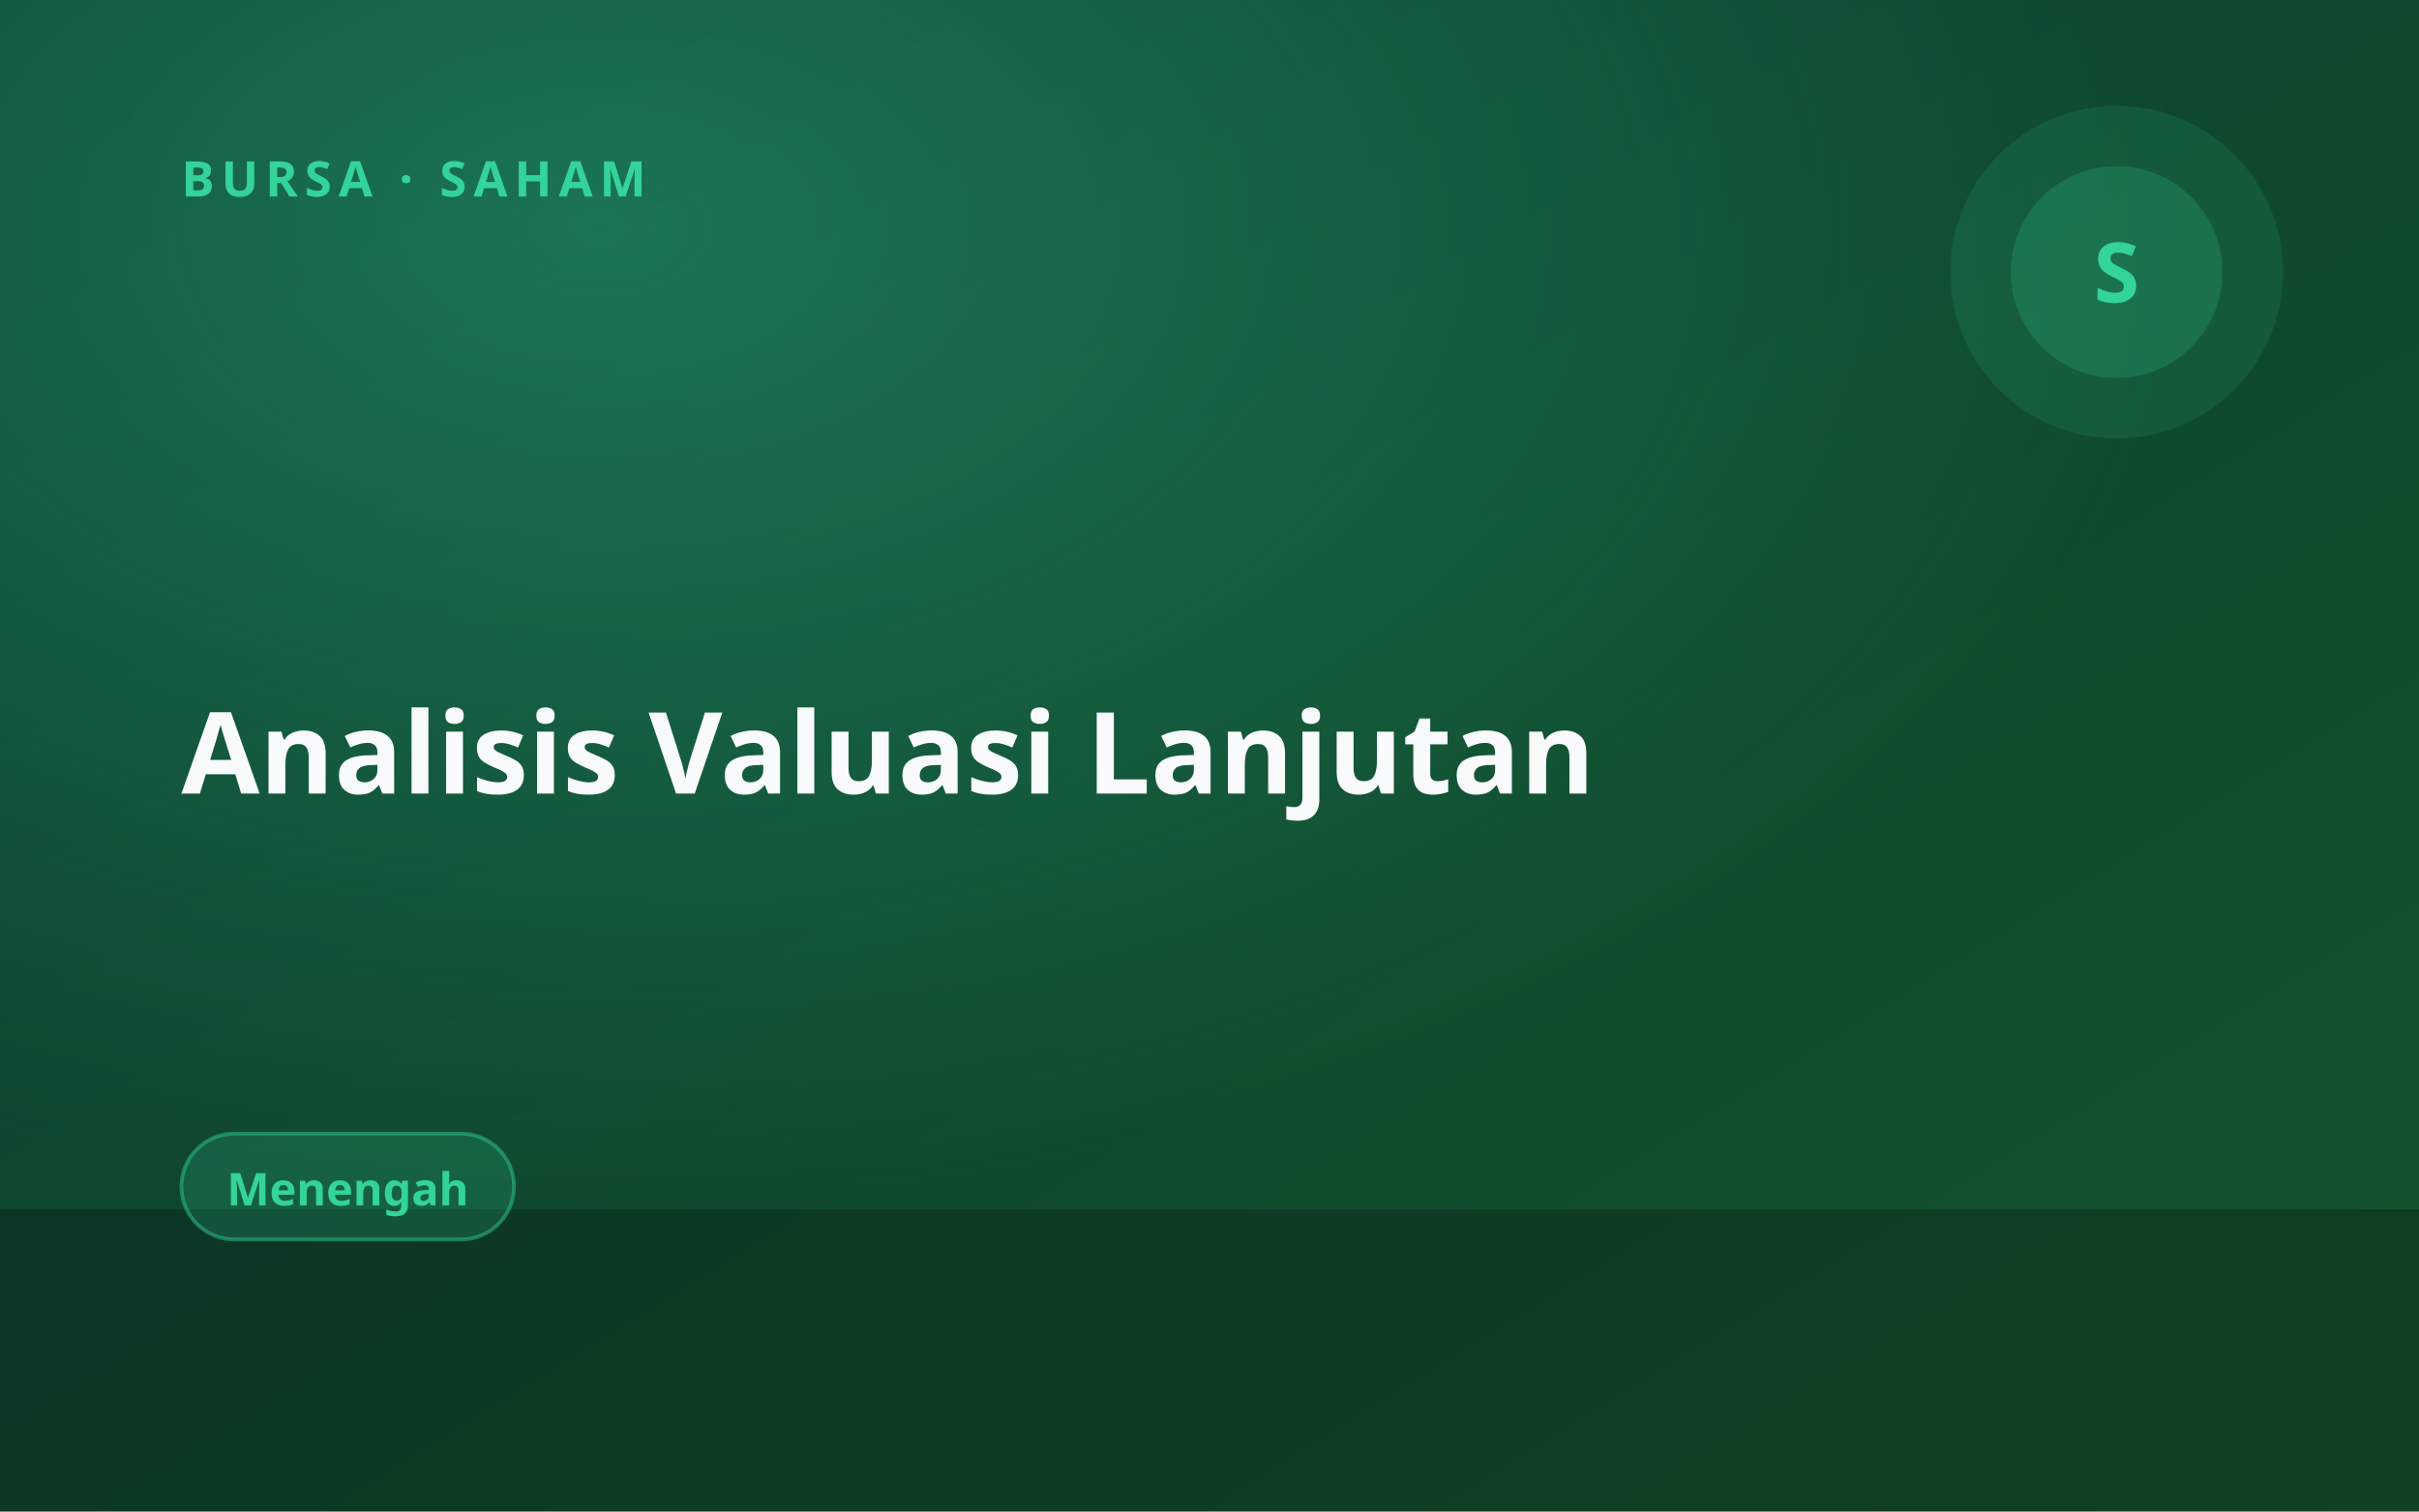
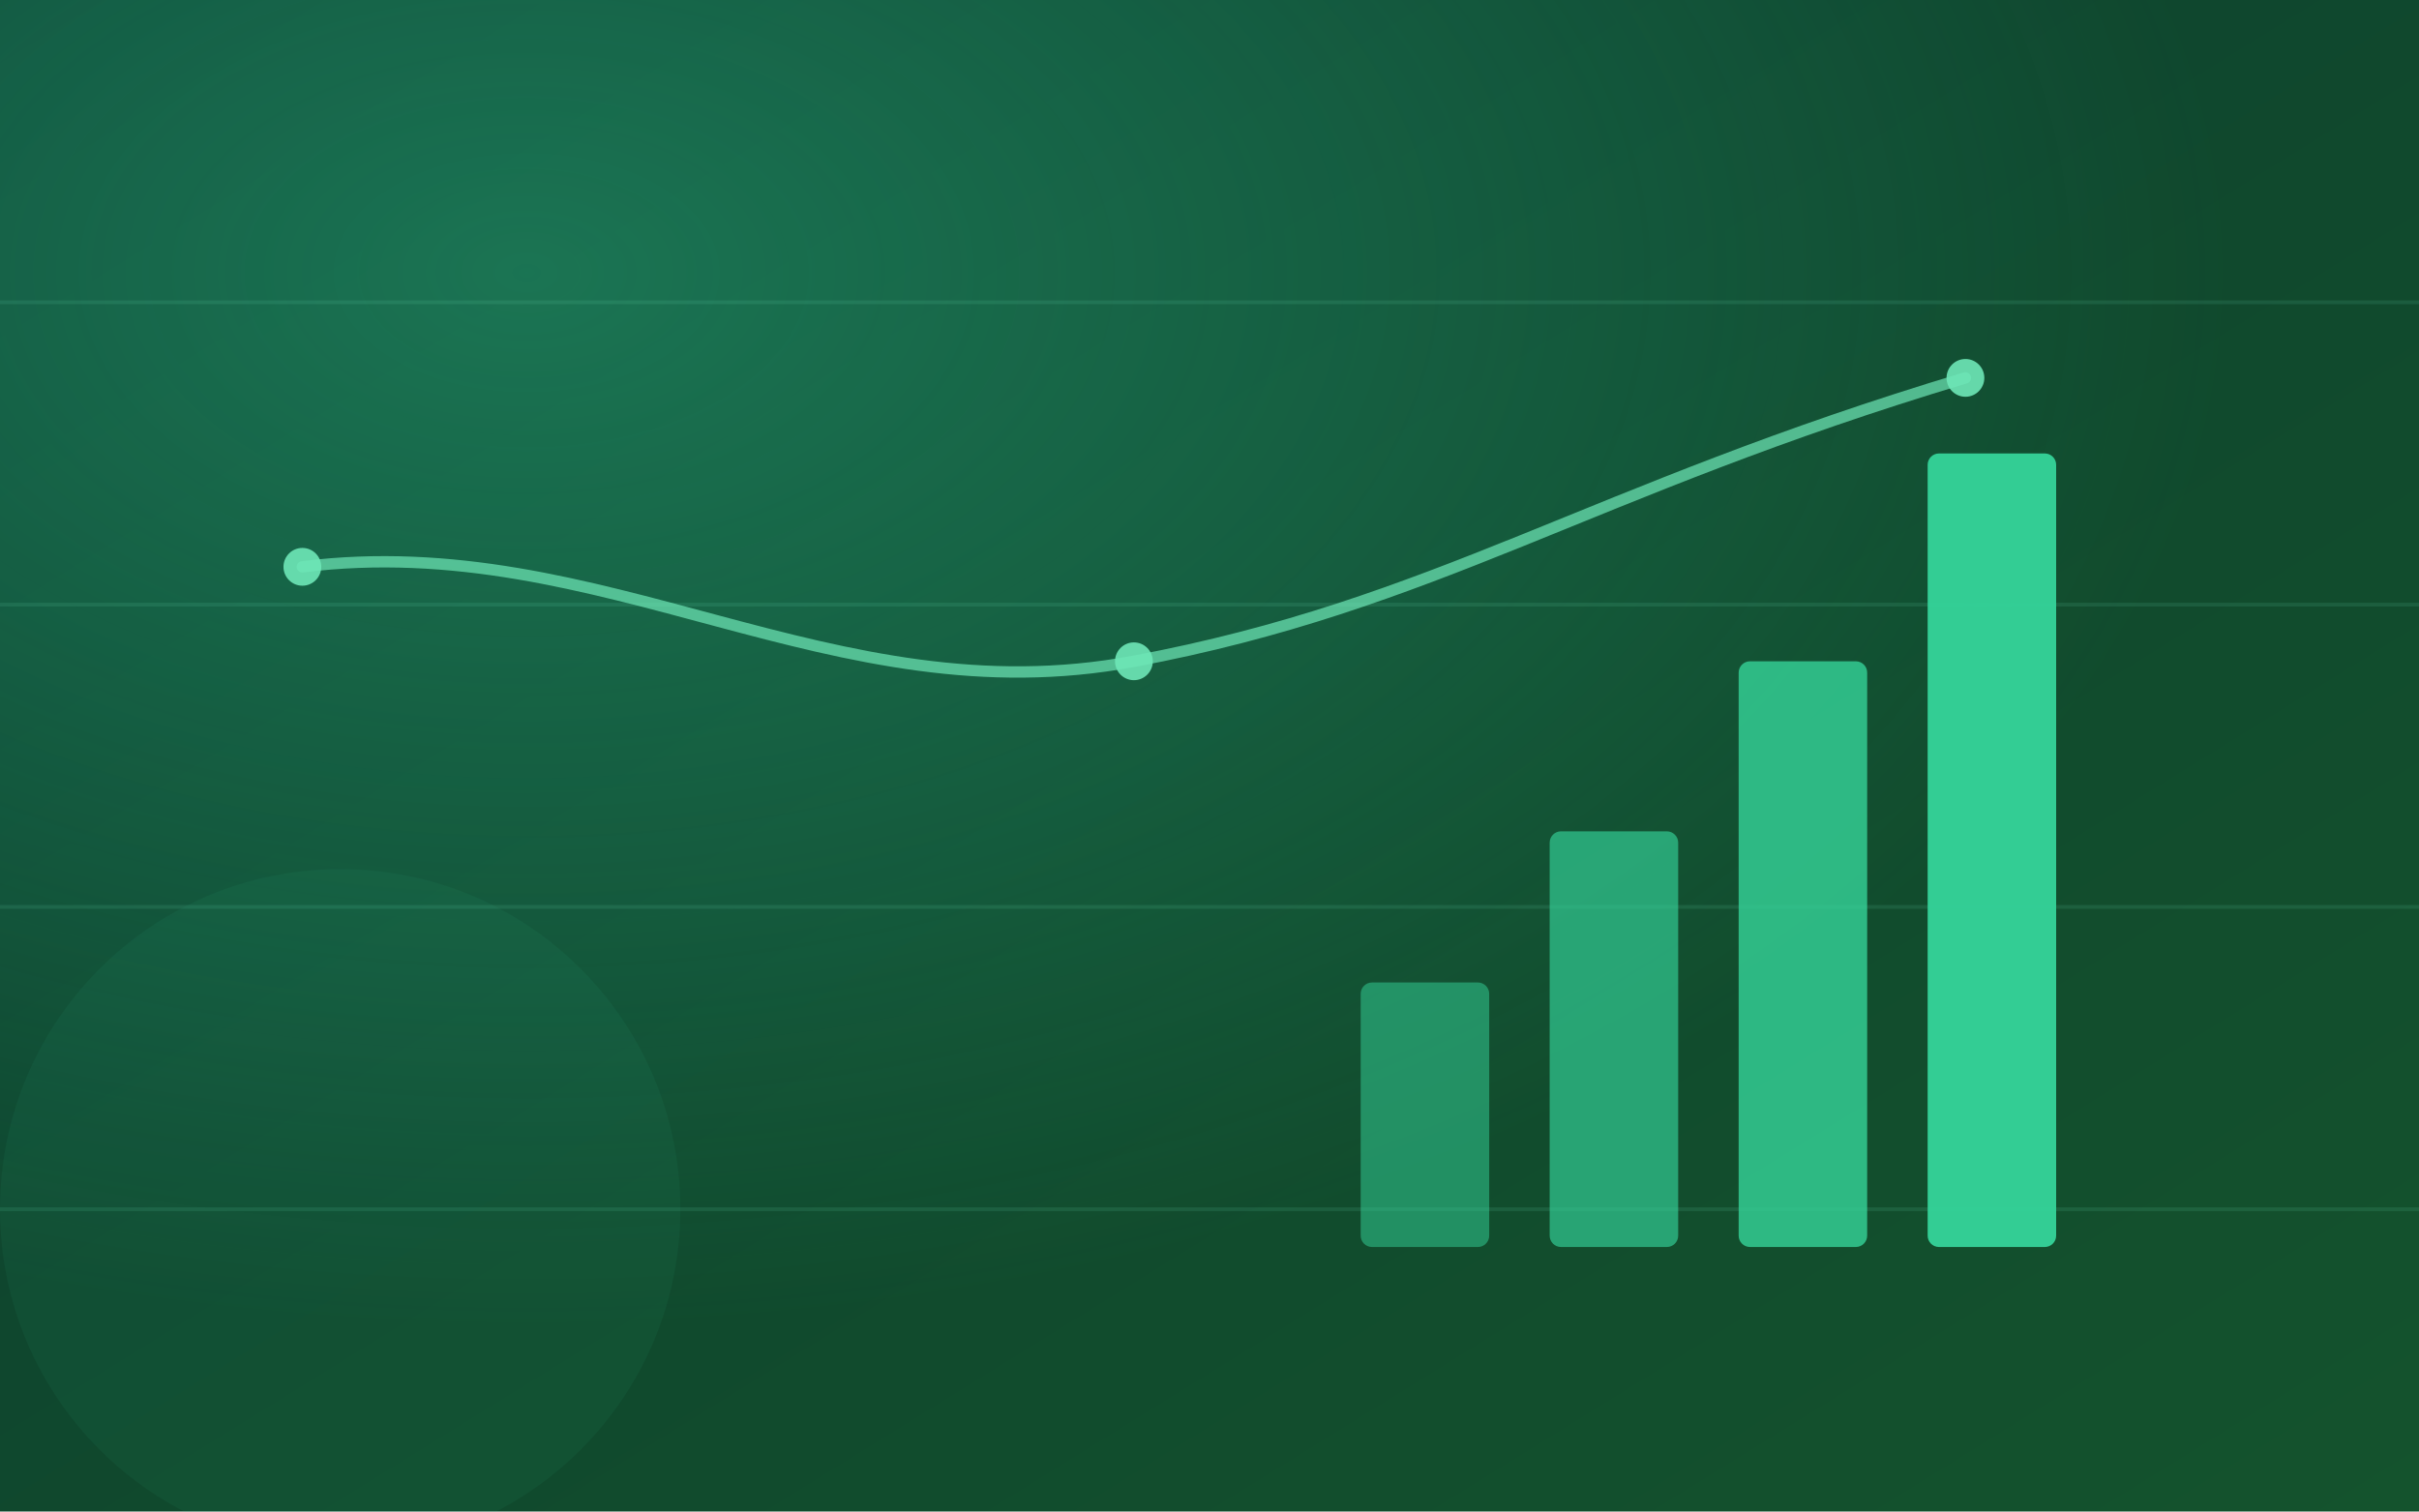
<svg xmlns="http://www.w3.org/2000/svg" width="640" height="400" viewBox="0 0 640 400" role="img" aria-label="Analisis Valuasi Lanjutan">
  <defs>
    <linearGradient id="bg-membaca-laporan-keuangan-lanjutan" x1="0%" y1="0%" x2="100%" y2="100%">
      <stop offset="0%" stop-color="#0b3d2e" />
      <stop offset="100%" stop-color="#14532d" />
    </linearGradient>
-     <radialGradient id="glow-membaca-laporan-keuangan-lanjutan" cx="25%" cy="15%" r="65%">
+     <radialGradient id="glow-membaca-laporan-keuangan-lanjutan" cx="22%" cy="18%" r="70%">
      <stop offset="0%" stop-color="#34d399" stop-opacity="0.35" />
      <stop offset="100%" stop-color="#34d399" stop-opacity="0" />
    </radialGradient>
  </defs>
  <rect width="640" height="400" fill="url(#bg-membaca-laporan-keuangan-lanjutan)" />
  <rect width="640" height="400" fill="url(#glow-membaca-laporan-keuangan-lanjutan)" />
-   <rect x="0" y="320" width="640" height="80" fill="#000000" fill-opacity="0.22" />
-   <text x="48" y="52" fill="#34d399" font-family="system-ui,Segoe UI,sans-serif" font-size="13" font-weight="700" letter-spacing="0.14em">BURSA · SAHAM</text>
-   <text x="48" y="210" fill="#f8fafc" font-family="system-ui,Segoe UI,sans-serif">
-     <tspan x="48" dy="0" font-size="30" font-weight="600">Analisis Valuasi Lanjutan</tspan>
-   </text>
-   <rect x="48" y="300" width="88" height="28" rx="14" fill="#34d399" fill-opacity="0.18" stroke="#34d399" stroke-opacity="0.45" />
-   <text x="92" y="319" text-anchor="middle" fill="#34d399" font-family="system-ui,Segoe UI,sans-serif" font-size="12" font-weight="600">Menengah</text>
-   <circle cx="560" cy="72" r="44" fill="#34d399" fill-opacity="0.12" />
-   <circle cx="560" cy="72" r="28" fill="#34d399" fill-opacity="0.2" />
-   <text x="560" y="80" text-anchor="middle" fill="#34d399" font-family="system-ui,Segoe UI,sans-serif" font-size="22" font-weight="700">S</text>
+   <g opacity="0.12" stroke="#6ee7b7" stroke-width="1">
+     <line x1="0" y1="80" x2="640" y2="80" />
+     <line x1="0" y1="160" x2="640" y2="160" />
+     <line x1="0" y1="240" x2="640" y2="240" />
+     <line x1="0" y1="320" x2="640" y2="320" />
+   </g>
+   <g fill="#34d399">
+     <rect x="360" y="260" width="34" height="70" rx="3" opacity="0.5" />
+     <rect x="410" y="220" width="34" height="110" rx="3" opacity="0.65" />
+     <rect x="460" y="175" width="34" height="155" rx="3" opacity="0.8" />
+     <rect x="510" y="120" width="34" height="210" rx="3" opacity="0.95" />
+   </g>
+   <path d="M 80 150 C 160 140, 220 190, 300 175 S 420 130, 520 100" fill="none" stroke="#6ee7b7" stroke-width="3" stroke-linecap="round" opacity="0.7" stroke-dasharray="1 0" />
+   <g fill="#6ee7b7">
+     <circle cx="80" cy="150" r="5" opacity="0.9" />
+     <circle cx="300" cy="175" r="5" opacity="0.9" />
+     <circle cx="520" cy="100" r="5" opacity="0.9" />
+   </g>
+   <circle cx="90" cy="320" r="90" fill="#34d399" fill-opacity="0.06" />
</svg>
